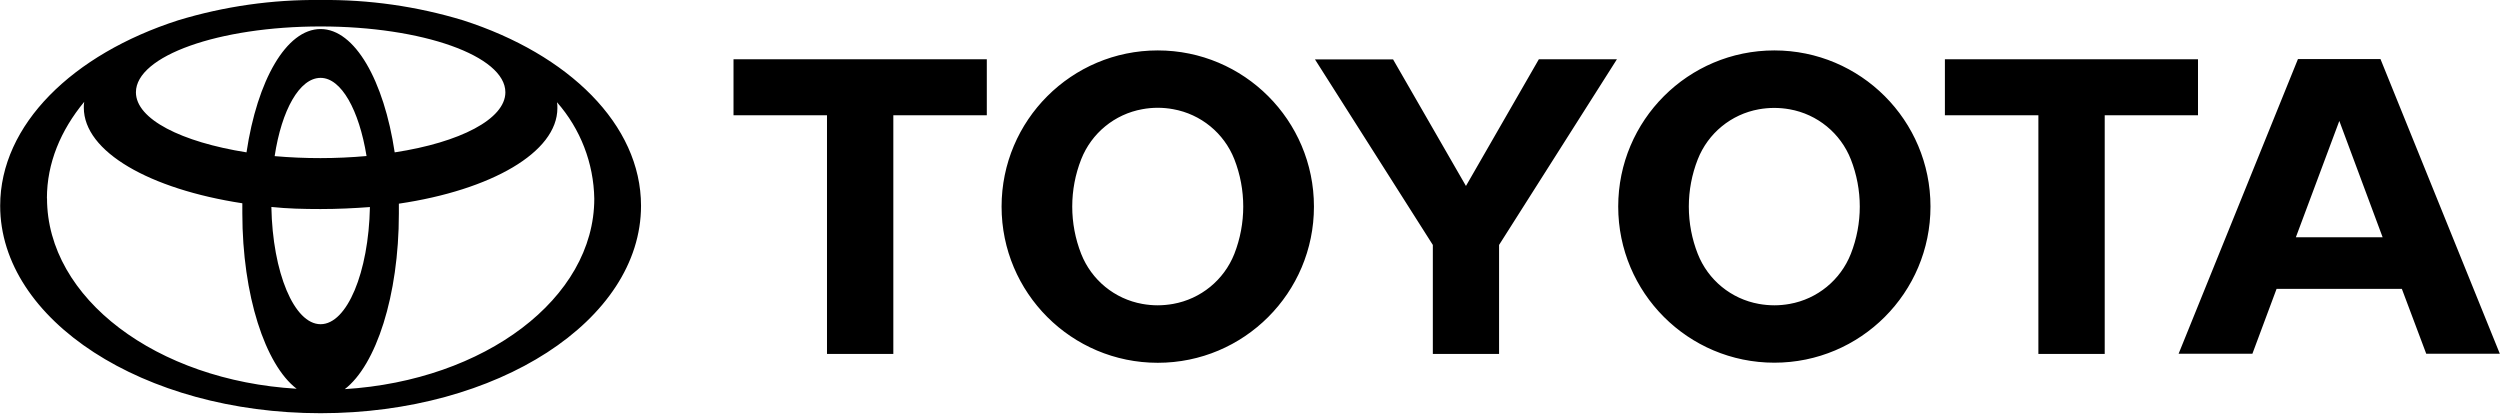
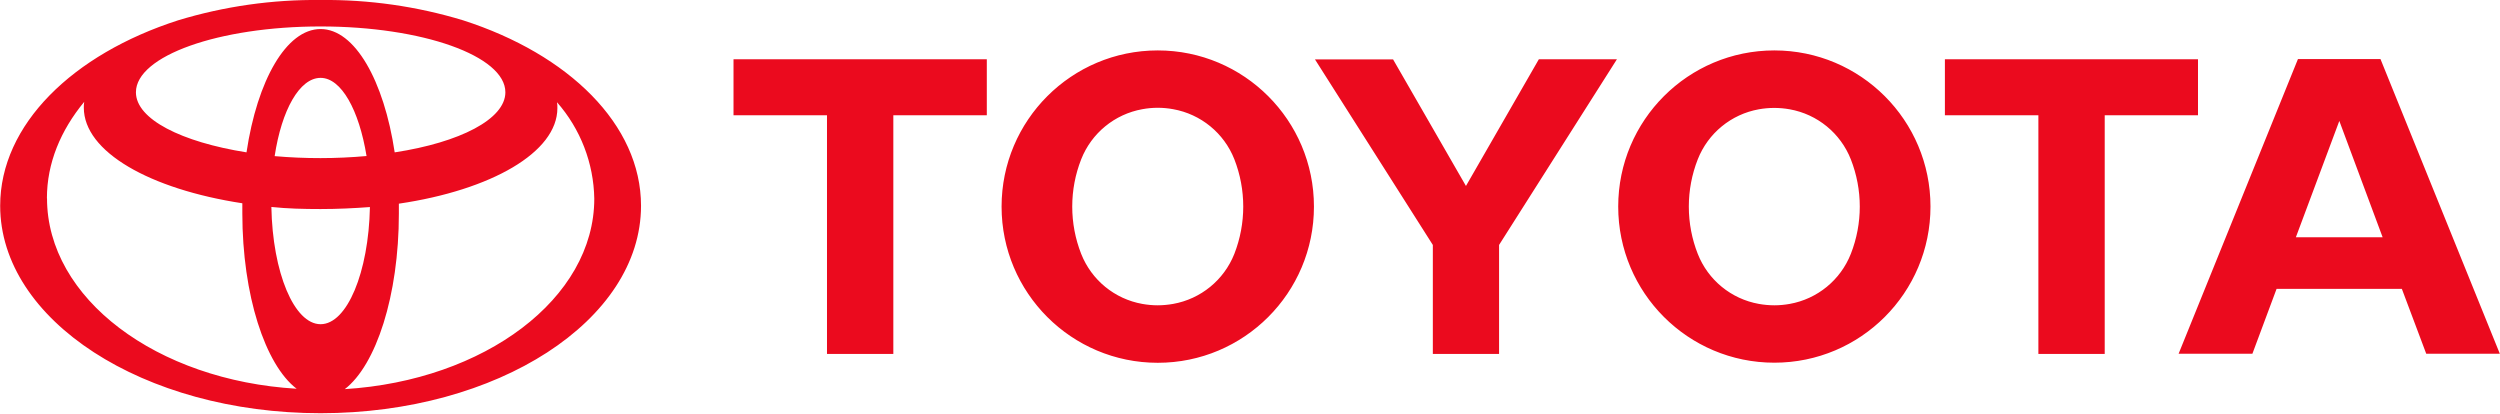
<svg xmlns="http://www.w3.org/2000/svg" xml:space="preserve" width="950" height="157.02" viewBox="0 0 251.35 41.55">
-   <path d="M99.2 5.96H73.74v5.63h9.4v24h6.67v-24h9.4V5.96m24.89 19.57a8.17 8.17 0 0 1-6.16 5.03 8.96 8.96 0 0 1-1.54.14c-.53 0-1.05-.05-1.55-.14a8.15 8.15 0 0 1-6.15-5.03 13 13 0 0 1-.9-4.76 13 13 0 0 1 .9-4.75 8.16 8.16 0 0 1 6.15-5.04 8.52 8.52 0 0 1 3.1 0 8.16 8.16 0 0 1 6.15 5.03 13.1 13.1 0 0 1 0 9.52m-7.7-20.46a15.7 15.7 0 1 0 0 31.41 15.7 15.7 0 0 0 0-31.41zm15.8.9h7.86l7.33 12.73 7.33-12.74h7.85l-11.85 18.67v10.96h-6.66V24.63L132.2 5.96m46.2 24.74c.52 0 1.04-.05 1.54-.14a8.15 8.15 0 0 0 6.15-5.03 13 13 0 0 0 0-9.51 8.15 8.15 0 0 0-6.15-5.03 8.78 8.78 0 0 0-3.1 0 8.15 8.15 0 0 0-6.14 5.03 12.99 12.99 0 0 0-.9 4.75c0 1.68.32 3.29.9 4.76a8.14 8.14 0 0 0 6.15 5.03 8.84 8.84 0 0 0 1.55.14m-15.7-9.93a15.7 15.7 0 1 1 31.4 0 15.7 15.7 0 0 1-31.4 0zm76.87 3.1-4.36-11.71-4.37 11.7h8.73m1.93 5.19h-12.6l-2.43 6.52h-7.42l12-29.63h8.3l12 29.63h-7.4zM221.01 5.96h-25.46v5.63h9.4v24h6.67v-24H221V5.96M46.54 2.04A47.5 47.5 0 0 0 32.22 0 47.5 47.5 0 0 0 17.9 2.04C7.3 5.45 0 12.53 0 20.69c0 11.49 14.4 20.86 32.22 20.86 17.78 0 32.22-9.33 32.22-20.86 0-8.16-7.28-15.24-17.9-18.65zM32.22 32.6c-2.66 0-4.83-5.2-4.95-11.79 1.58.17 3.24.21 4.95.21 1.7 0 3.37-.08 4.96-.2-.13 6.57-2.3 11.78-4.96 11.78ZM27.6 15.7c.7-4.63 2.5-7.87 4.62-7.87 2.08 0 3.87 3.24 4.62 7.86a52.52 52.52 0 0 1-9.24.01zm12.07-.38c-1.08-7.2-4-12.4-7.45-12.4s-6.37 5.16-7.45 12.4c-6.54-1.04-11.12-3.33-11.12-6.04 0-3.66 8.33-6.62 18.57-6.62S50.8 5.62 50.8 9.28c0 2.7-4.58 5.04-11.12 6.04zM4.7 19.94c0-3.54 1.38-6.83 3.75-9.7-.04.2-.04.42-.04.58 0 4.46 6.66 8.2 15.94 9.62v1c0 8.24 2.3 15.24 5.46 17.65-14.07-.83-25.1-9.08-25.1-19.15zm29.94 19.2c3.16-2.42 5.45-9.42 5.45-17.66v-1c9.28-1.37 15.94-5.16 15.94-9.61 0-.21 0-.42-.04-.59a15.06 15.06 0 0 1 3.75 9.7c0 10.03-11.03 18.28-25.1 19.15z" />
+   <path fill="#EB0A1E" d="M99.2 5.96H73.74v5.63h9.4v24h6.67v-24h9.4V5.96m24.89 19.57a8.17 8.17 0 0 1-6.16 5.03 8.96 8.96 0 0 1-1.54.14c-.53 0-1.05-.05-1.55-.14a8.15 8.15 0 0 1-6.15-5.03 13 13 0 0 1-.9-4.76 13 13 0 0 1 .9-4.75 8.16 8.16 0 0 1 6.15-5.04 8.52 8.52 0 0 1 3.1 0 8.16 8.16 0 0 1 6.15 5.03 13.1 13.1 0 0 1 0 9.52m-7.7-20.46a15.7 15.7 0 1 0 0 31.41 15.7 15.7 0 0 0 0-31.41zm15.8.9h7.86l7.33 12.73 7.33-12.74h7.85l-11.85 18.67v10.96h-6.66V24.63L132.2 5.96m46.2 24.74c.52 0 1.04-.05 1.54-.14a8.15 8.15 0 0 0 6.15-5.03 13 13 0 0 0 0-9.51 8.15 8.15 0 0 0-6.15-5.03 8.78 8.78 0 0 0-3.1 0 8.15 8.15 0 0 0-6.14 5.03 12.99 12.99 0 0 0-.9 4.75c0 1.68.32 3.29.9 4.76a8.14 8.14 0 0 0 6.15 5.03 8.84 8.84 0 0 0 1.55.14m-15.7-9.93a15.7 15.7 0 1 1 31.4 0 15.7 15.7 0 0 1-31.4 0zm76.87 3.1-4.36-11.71-4.37 11.7h8.73m1.93 5.19h-12.6l-2.43 6.52h-7.42l12-29.63h8.3l12 29.63h-7.4zM221.01 5.96h-25.46v5.63h9.4v24h6.67v-24H221V5.96M46.54 2.04A47.5 47.5 0 0 0 32.22 0 47.5 47.5 0 0 0 17.9 2.04C7.3 5.45 0 12.53 0 20.69c0 11.49 14.4 20.86 32.22 20.86 17.78 0 32.22-9.33 32.22-20.86 0-8.16-7.28-15.24-17.9-18.65zM32.22 32.6c-2.66 0-4.83-5.2-4.95-11.79 1.58.17 3.24.21 4.95.21 1.7 0 3.37-.08 4.96-.2-.13 6.57-2.3 11.78-4.96 11.78ZM27.6 15.7c.7-4.63 2.5-7.87 4.62-7.87 2.08 0 3.87 3.24 4.62 7.86a52.52 52.52 0 0 1-9.24.01zm12.07-.38c-1.08-7.2-4-12.4-7.45-12.4s-6.37 5.16-7.45 12.4c-6.54-1.04-11.12-3.33-11.12-6.04 0-3.66 8.33-6.62 18.57-6.62S50.8 5.62 50.8 9.28c0 2.7-4.58 5.04-11.12 6.04zM4.7 19.94c0-3.54 1.38-6.83 3.75-9.7-.04.2-.04.42-.04.58 0 4.46 6.66 8.2 15.94 9.62v1c0 8.24 2.3 15.24 5.46 17.65-14.07-.83-25.1-9.08-25.1-19.15zm29.94 19.2c3.16-2.42 5.45-9.42 5.45-17.66v-1c9.28-1.37 15.94-5.16 15.94-9.61 0-.21 0-.42-.04-.59a15.06 15.06 0 0 1 3.75 9.7c0 10.03-11.03 18.28-25.1 19.15z" />
</svg>
